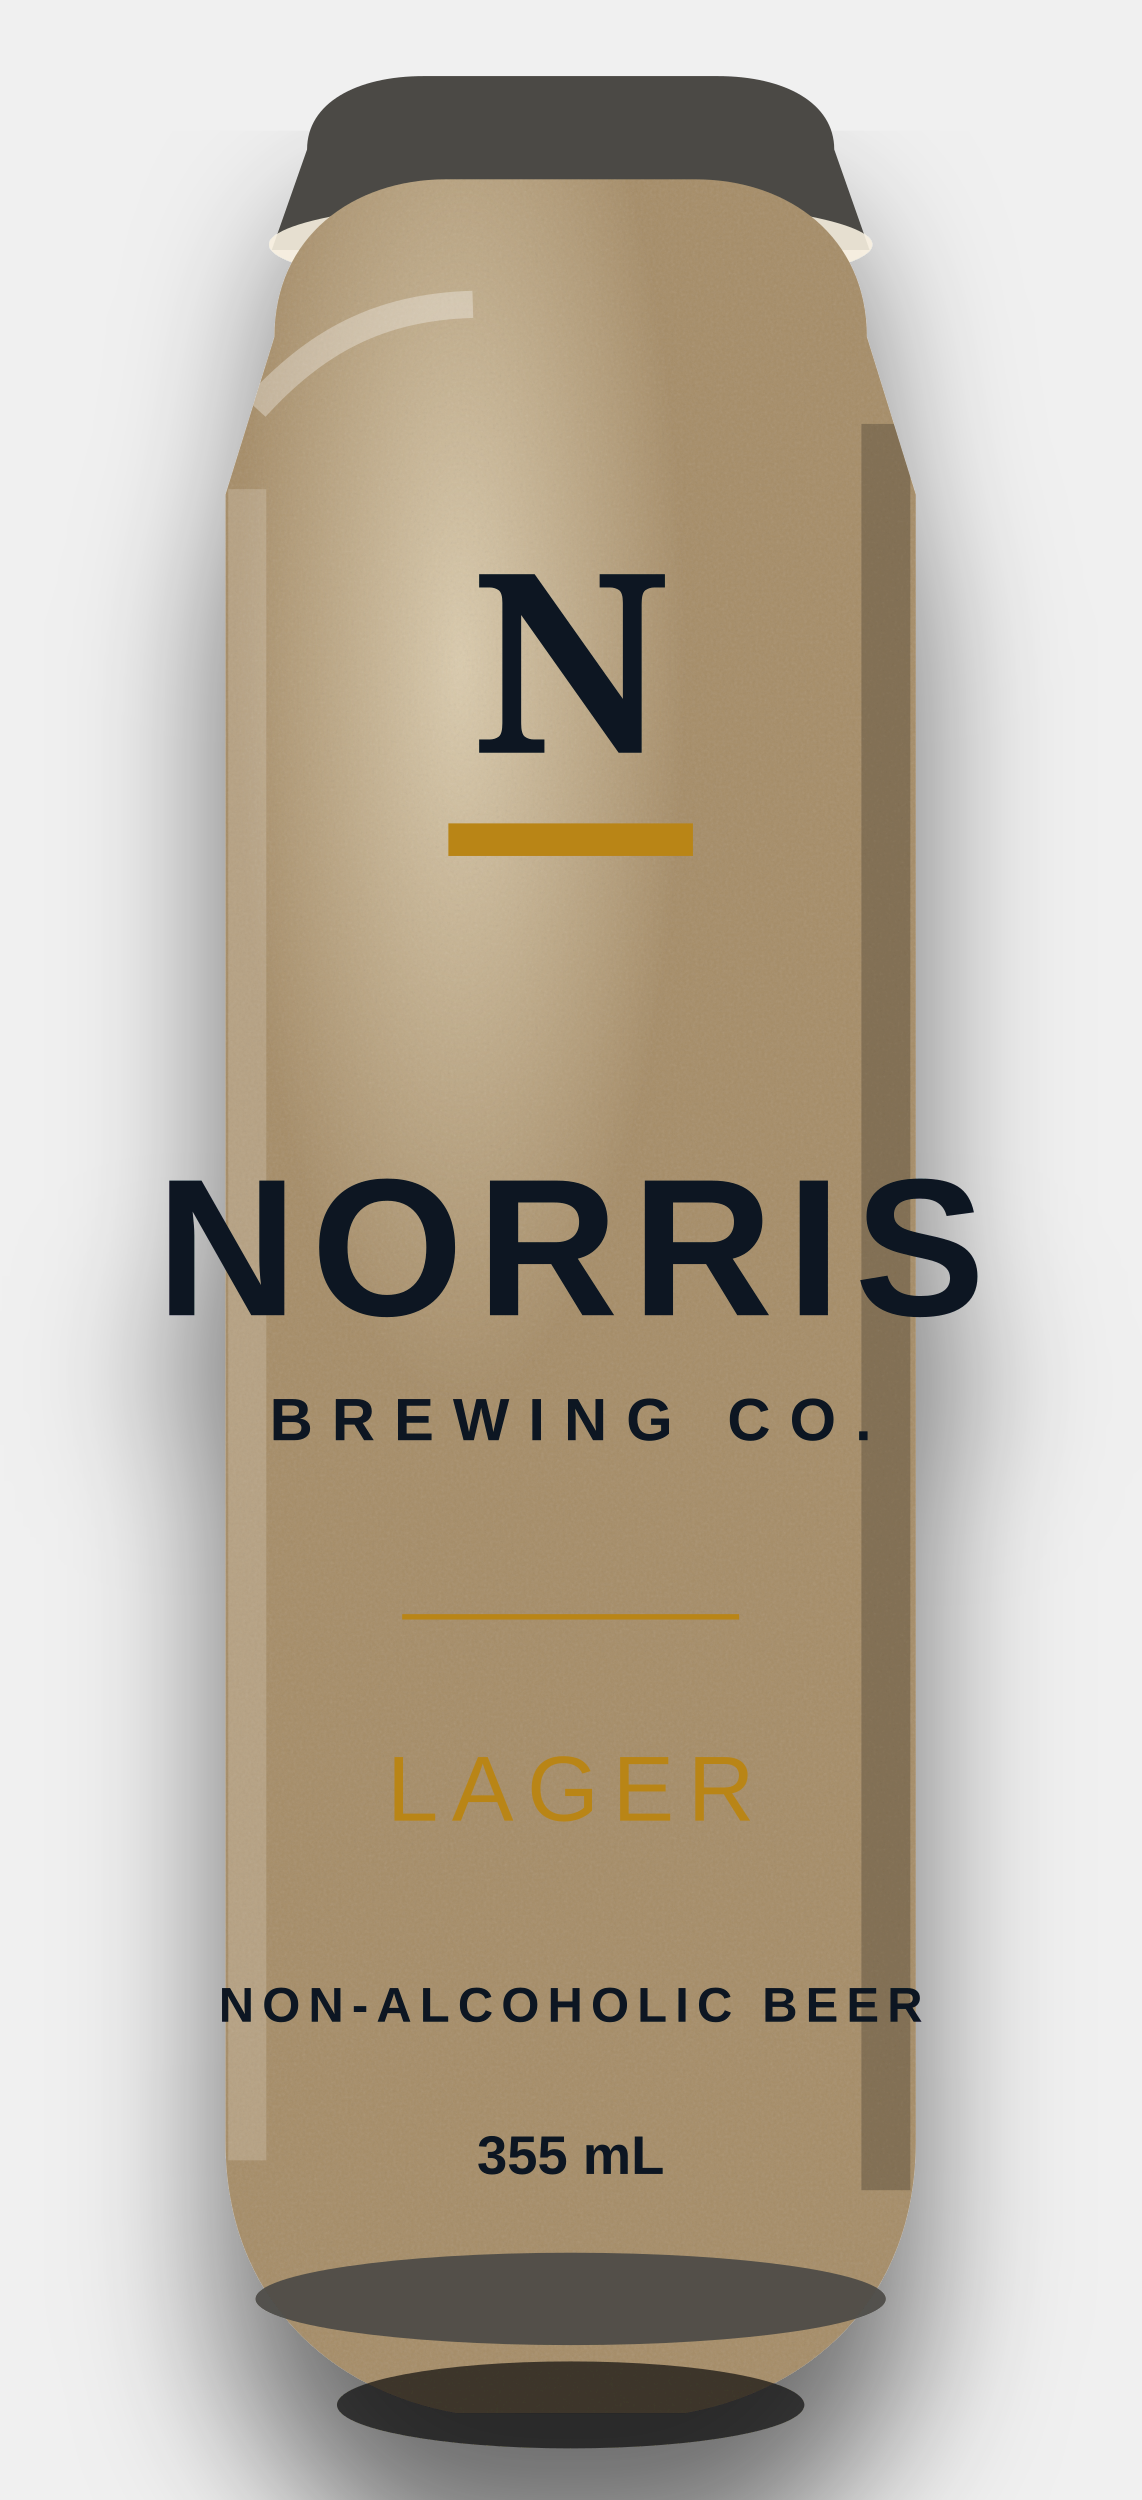
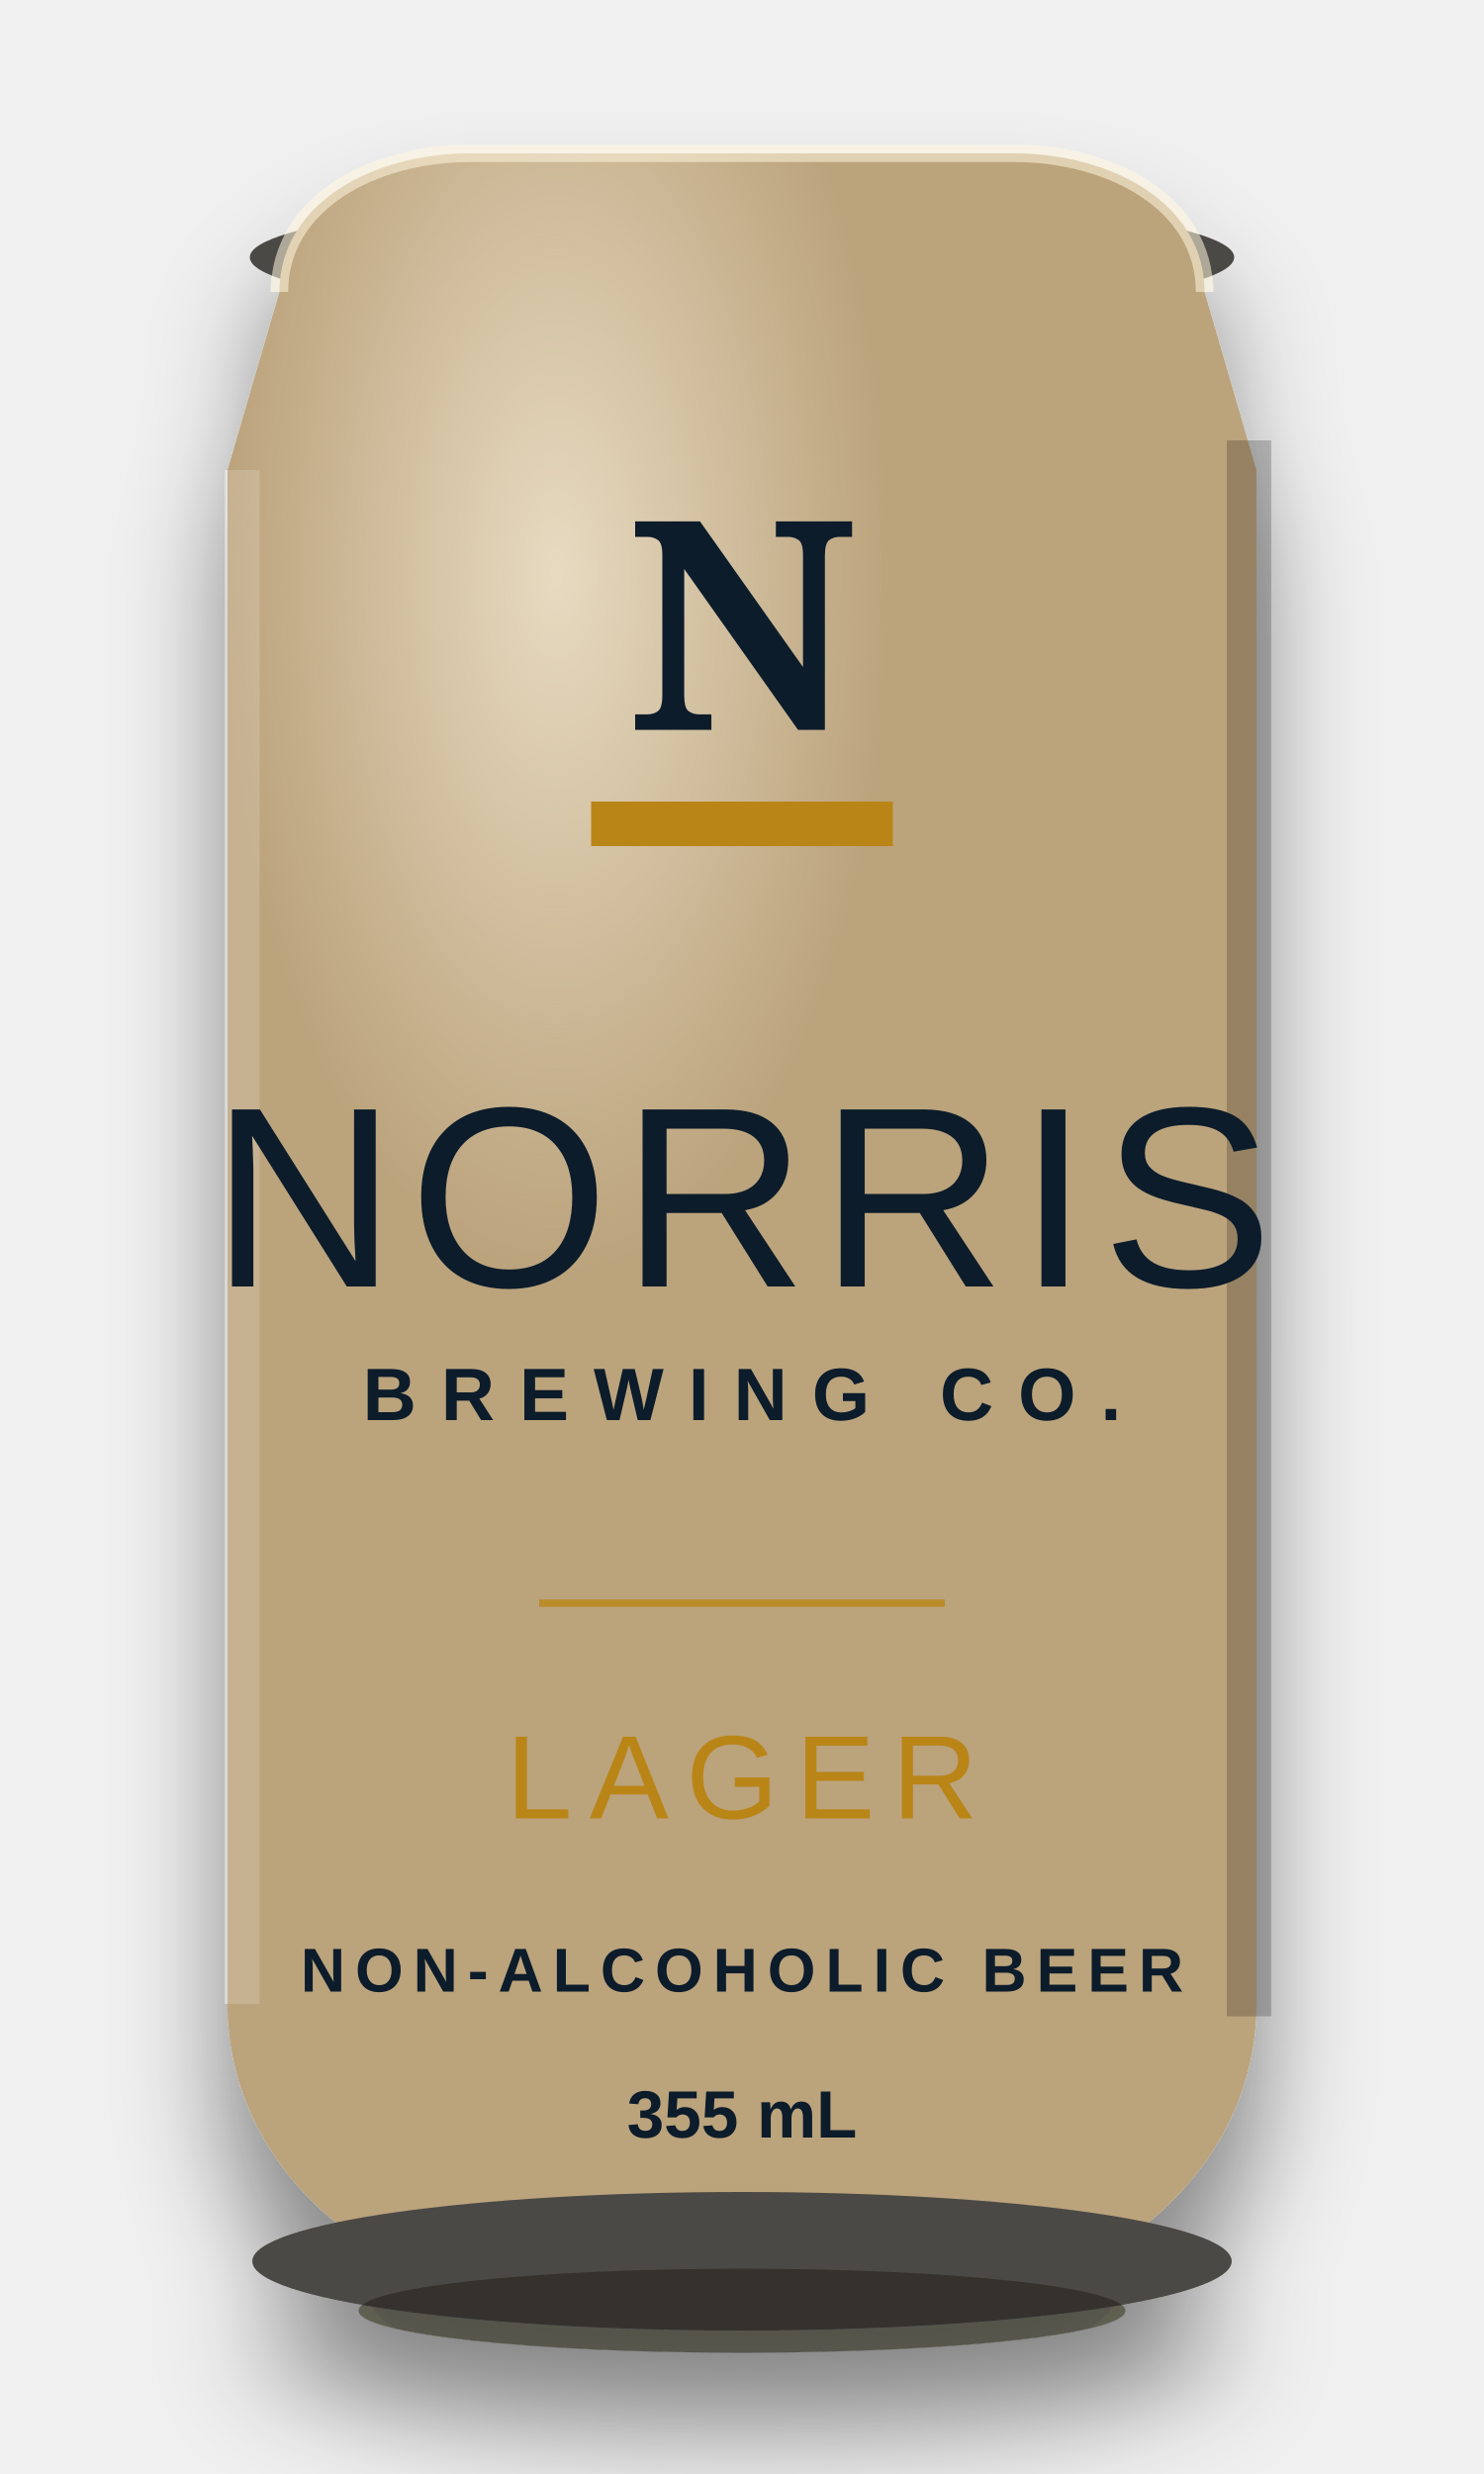
- <svg xmlns="http://www.w3.org/2000/svg" width="420" height="920" viewBox="0 0 420 920" fill="none" role="img" aria-label="Norris Lager can">
+ <svg xmlns="http://www.w3.org/2000/svg" width="600" height="1000" viewBox="0 0 600 1000" role="img" aria-label="Norris Lager can">
  <defs>
-     <linearGradient id="body" x1="72" y1="0" x2="348" y2="0">
-       <stop stop-color="#a68d68" />
-       <stop offset=".16" stop-color="#f6e3bd" />
-       <stop offset=".42" stop-color="#d7bd8d" />
-       <stop offset=".7" stop-color="#fff0c9" />
-       <stop offset="1" stop-color="#937b56" />
+     <linearGradient id="cream" x1="90" x2="510" y1="0" y2="0">
+       <stop stop-color="#bba37c" />
+       <stop offset=".16" stop-color="#f7e9c9" />
+       <stop offset=".5" stop-color="#d7bd91" />
+       <stop offset=".74" stop-color="#fff1cf" />
+       <stop offset="1" stop-color="#9a815d" />
    </linearGradient>
-     <linearGradient id="metal" x1="95" y1="0" x2="325" y2="0">
-       <stop stop-color="#4b4a45" />
-       <stop offset=".18" stop-color="#dad4c7" />
-       <stop offset=".5" stop-color="#fff8ec" />
-       <stop offset=".8" stop-color="#7f7a70" />
-       <stop offset="1" stop-color="#25231f" />
+     <linearGradient id="metal" x1="110" x2="490" y1="0" y2="0">
+       <stop stop-color="#4c4a45" />
+       <stop offset=".2" stop-color="#ded8cc" />
+       <stop offset=".5" stop-color="#fff7ea" />
+       <stop offset=".82" stop-color="#777168" />
+       <stop offset="1" stop-color="#26231f" />
    </linearGradient>
-     <radialGradient id="light" cx="34%" cy="22%" r="68%">
-       <stop stop-color="#fff7df" stop-opacity=".58" />
-       <stop offset=".48" stop-color="#fff7df" stop-opacity="0" />
+     <radialGradient id="shine" cx="32%" cy="20%" r="72%">
+       <stop stop-color="#fff8e6" stop-opacity=".65" />
+       <stop offset=".45" stop-color="#fff8e6" stop-opacity="0" />
    </radialGradient>
-     <filter id="shadow" x="-30%" y="-10%" width="160%" height="125%">
-       <feDropShadow dx="0" dy="48" stdDeviation="28" flood-color="#000" flood-opacity=".55" />
+     <filter id="ds" x="-20%" y="-10%" width="140%" height="125%">
+       <feDropShadow dx="0" dy="34" stdDeviation="22" flood-color="#000" flood-opacity=".45" />
    </filter>
-     <filter id="grain">
-       <feTurbulence type="fractalNoise" baseFrequency=".9" numOctaves="3" seed="7" />
-       <feColorMatrix type="saturate" values="0" />
-       <feComponentTransfer>
-         <feFuncA type="table" tableValues="0 .12" />
-       </feComponentTransfer>
-     </filter>
-     <clipPath id="clip">
-       <path d="M101 124C101 87 130 66 164 66H256C290 66 319 87 319 124L337 182V788C337 846 298 880 252 888H168C122 880 83 846 83 788V182L101 124Z" />
-     </clipPath>
  </defs>
-   <g filter="url(#shadow)">
-     <path d="M113 55C113 38 131 28 156 28H264C289 28 307 38 307 55L320 92H100L113 55Z" fill="url(#metal)" />
-     <ellipse cx="210" cy="90" rx="111" ry="17" fill="#f7f0df" opacity=".9" />
-     <path d="M101 124C101 87 130 66 164 66H256C290 66 319 87 319 124L337 182V788C337 846 298 880 252 888H168C122 880 83 846 83 788V182L101 124Z" fill="url(#body)" />
-     <path d="M101 124C101 87 130 66 164 66H256C290 66 319 87 319 124L337 182V788C337 846 298 880 252 888H168C122 880 83 846 83 788V182L101 124Z" fill="url(#light)" />
-     <g clip-path="url(#clip)">
-       <rect x="72" y="60" width="280" height="830" filter="url(#grain)" />
-       <path d="M94 150C116 126 139 113 174 112" stroke="#fff" stroke-opacity=".32" stroke-width="10" />
-       <path d="M326 156V806" stroke="#000" stroke-opacity=".22" stroke-width="18" />
-       <path d="M91 180V795" stroke="#fff" stroke-opacity=".17" stroke-width="14" />
-     </g>
-     <ellipse cx="210" cy="846" rx="116" ry="17" fill="url(#metal)" opacity=".92" />
-     <ellipse cx="210" cy="885" rx="86" ry="16" fill="#15130f" opacity=".72" />
-     <text x="210" y="277" text-anchor="middle" font-family="Georgia,serif" font-size="92" font-weight="900" fill="#081521">N</text>
-     <rect x="165" y="303" width="90" height="12" fill="#b98518" />
-     <text x="210" y="484" text-anchor="middle" font-family="Impact,Arial Black,Arial,sans-serif" font-size="72" font-weight="900" fill="#081521" letter-spacing="5">NORRIS</text>
-     <text x="210" y="530" text-anchor="middle" font-family="Arial,sans-serif" font-size="22" font-weight="900" fill="#081521" letter-spacing="7">BREWING CO.</text>
-     <path d="M148 595H272" stroke="#b98518" stroke-width="2" />
-     <text x="210" y="670" text-anchor="middle" font-family="Impact,Arial Black,Arial,sans-serif" font-size="34" fill="#b98518" letter-spacing="5">LAGER</text>
-     <text x="210" y="744" text-anchor="middle" font-family="Arial,sans-serif" font-size="18" font-weight="900" fill="#081521" letter-spacing="3">NON-ALCOHOLIC BEER</text>
-     <text x="210" y="800" text-anchor="middle" font-family="Arial,sans-serif" font-size="20" font-weight="800" fill="#081521">355 mL</text>
+   <g filter="url(#ds)">
+     <ellipse cx="300" cy="104" rx="199" ry="25" fill="url(#metal)" />
+     <path d="M113 118C113 82 151 62 190 62H410C449 62 487 82 487 118L508 190V810C508 867 464 912 409 926H191C136 912 92 867 92 810V190L113 118Z" fill="url(#cream)" />
+     <path d="M113 118C113 82 151 62 190 62H410C449 62 487 82 487 118L508 190V810C508 867 464 912 409 926H191C136 912 92 867 92 810V190L113 118Z" fill="url(#shine)" />
+     <path d="M113 118C113 82 151 62 190 62H410C449 62 487 82 487 118" fill="none" stroke="#fff6de" stroke-opacity=".55" stroke-width="7" />
+     <path d="M505 178V815" stroke="#000" stroke-opacity=".2" stroke-width="18" />
+     <path d="M98 190V810" stroke="#fff" stroke-opacity=".16" stroke-width="14" />
+     <ellipse cx="300" cy="914" rx="198" ry="28" fill="url(#metal)" />
+     <ellipse cx="300" cy="934" rx="155" ry="17" fill="#17140f" opacity=".45" />
+     <text x="300" y="295" text-anchor="middle" font-family="Georgia,serif" font-size="118" font-weight="900" fill="#071b2b">N</text>
+     <rect x="239" y="324" width="122" height="18" fill="#b98518" />
+     <text x="300" y="520" text-anchor="middle" font-family="Impact,Arial Black,Arial,sans-serif" font-size="104" fill="#071b2b" letter-spacing="5">NORRIS</text>
+     <text x="300" y="574" text-anchor="middle" font-family="Arial,sans-serif" font-size="30" font-weight="900" fill="#071b2b" letter-spacing="10">BREWING CO.</text>
+     <path d="M218 648H382" stroke="#b98518" stroke-width="3" opacity=".8" />
+     <text x="300" y="735" text-anchor="middle" font-family="Impact,Arial Black,Arial,sans-serif" font-size="48" fill="#b98518" letter-spacing="7">LAGER</text>
+     <text x="300" y="805" text-anchor="middle" font-family="Arial,sans-serif" font-size="25" font-weight="900" fill="#071b2b" letter-spacing="4">NON-ALCOHOLIC BEER</text>
+     <text x="300" y="864" text-anchor="middle" font-family="Arial,sans-serif" font-size="27" font-weight="900" fill="#071b2b">355 mL</text>
  </g>
</svg>
